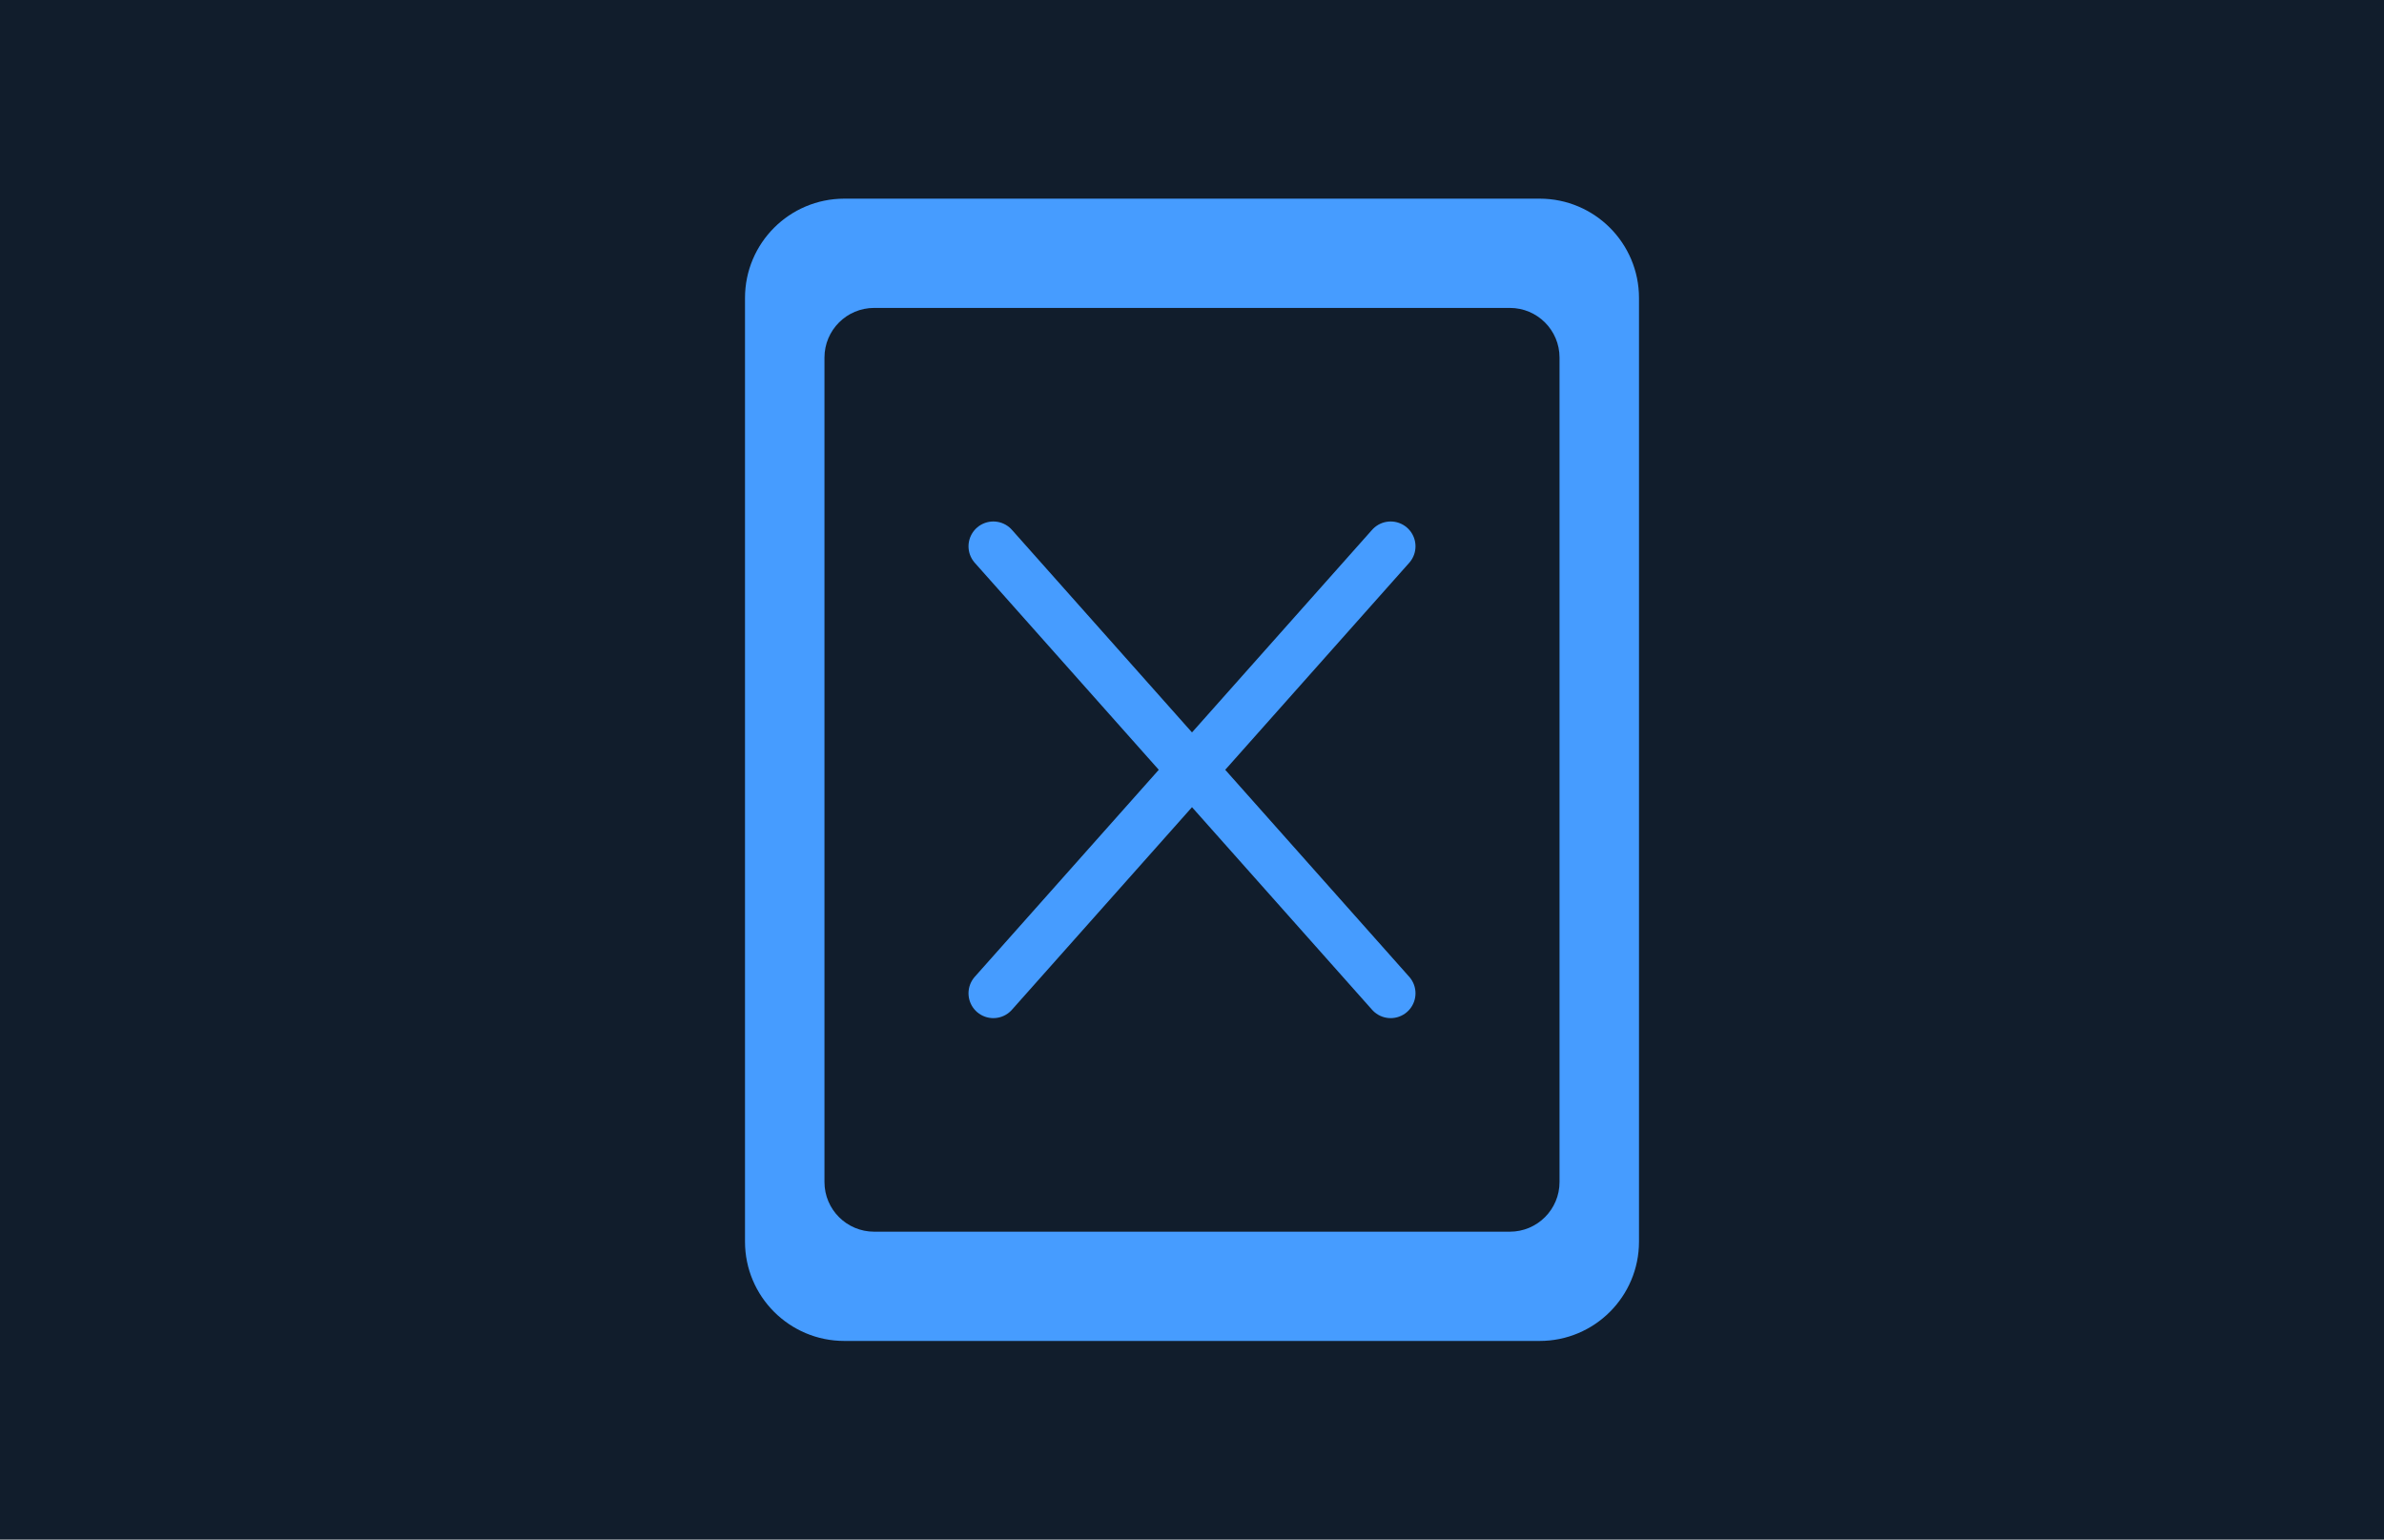
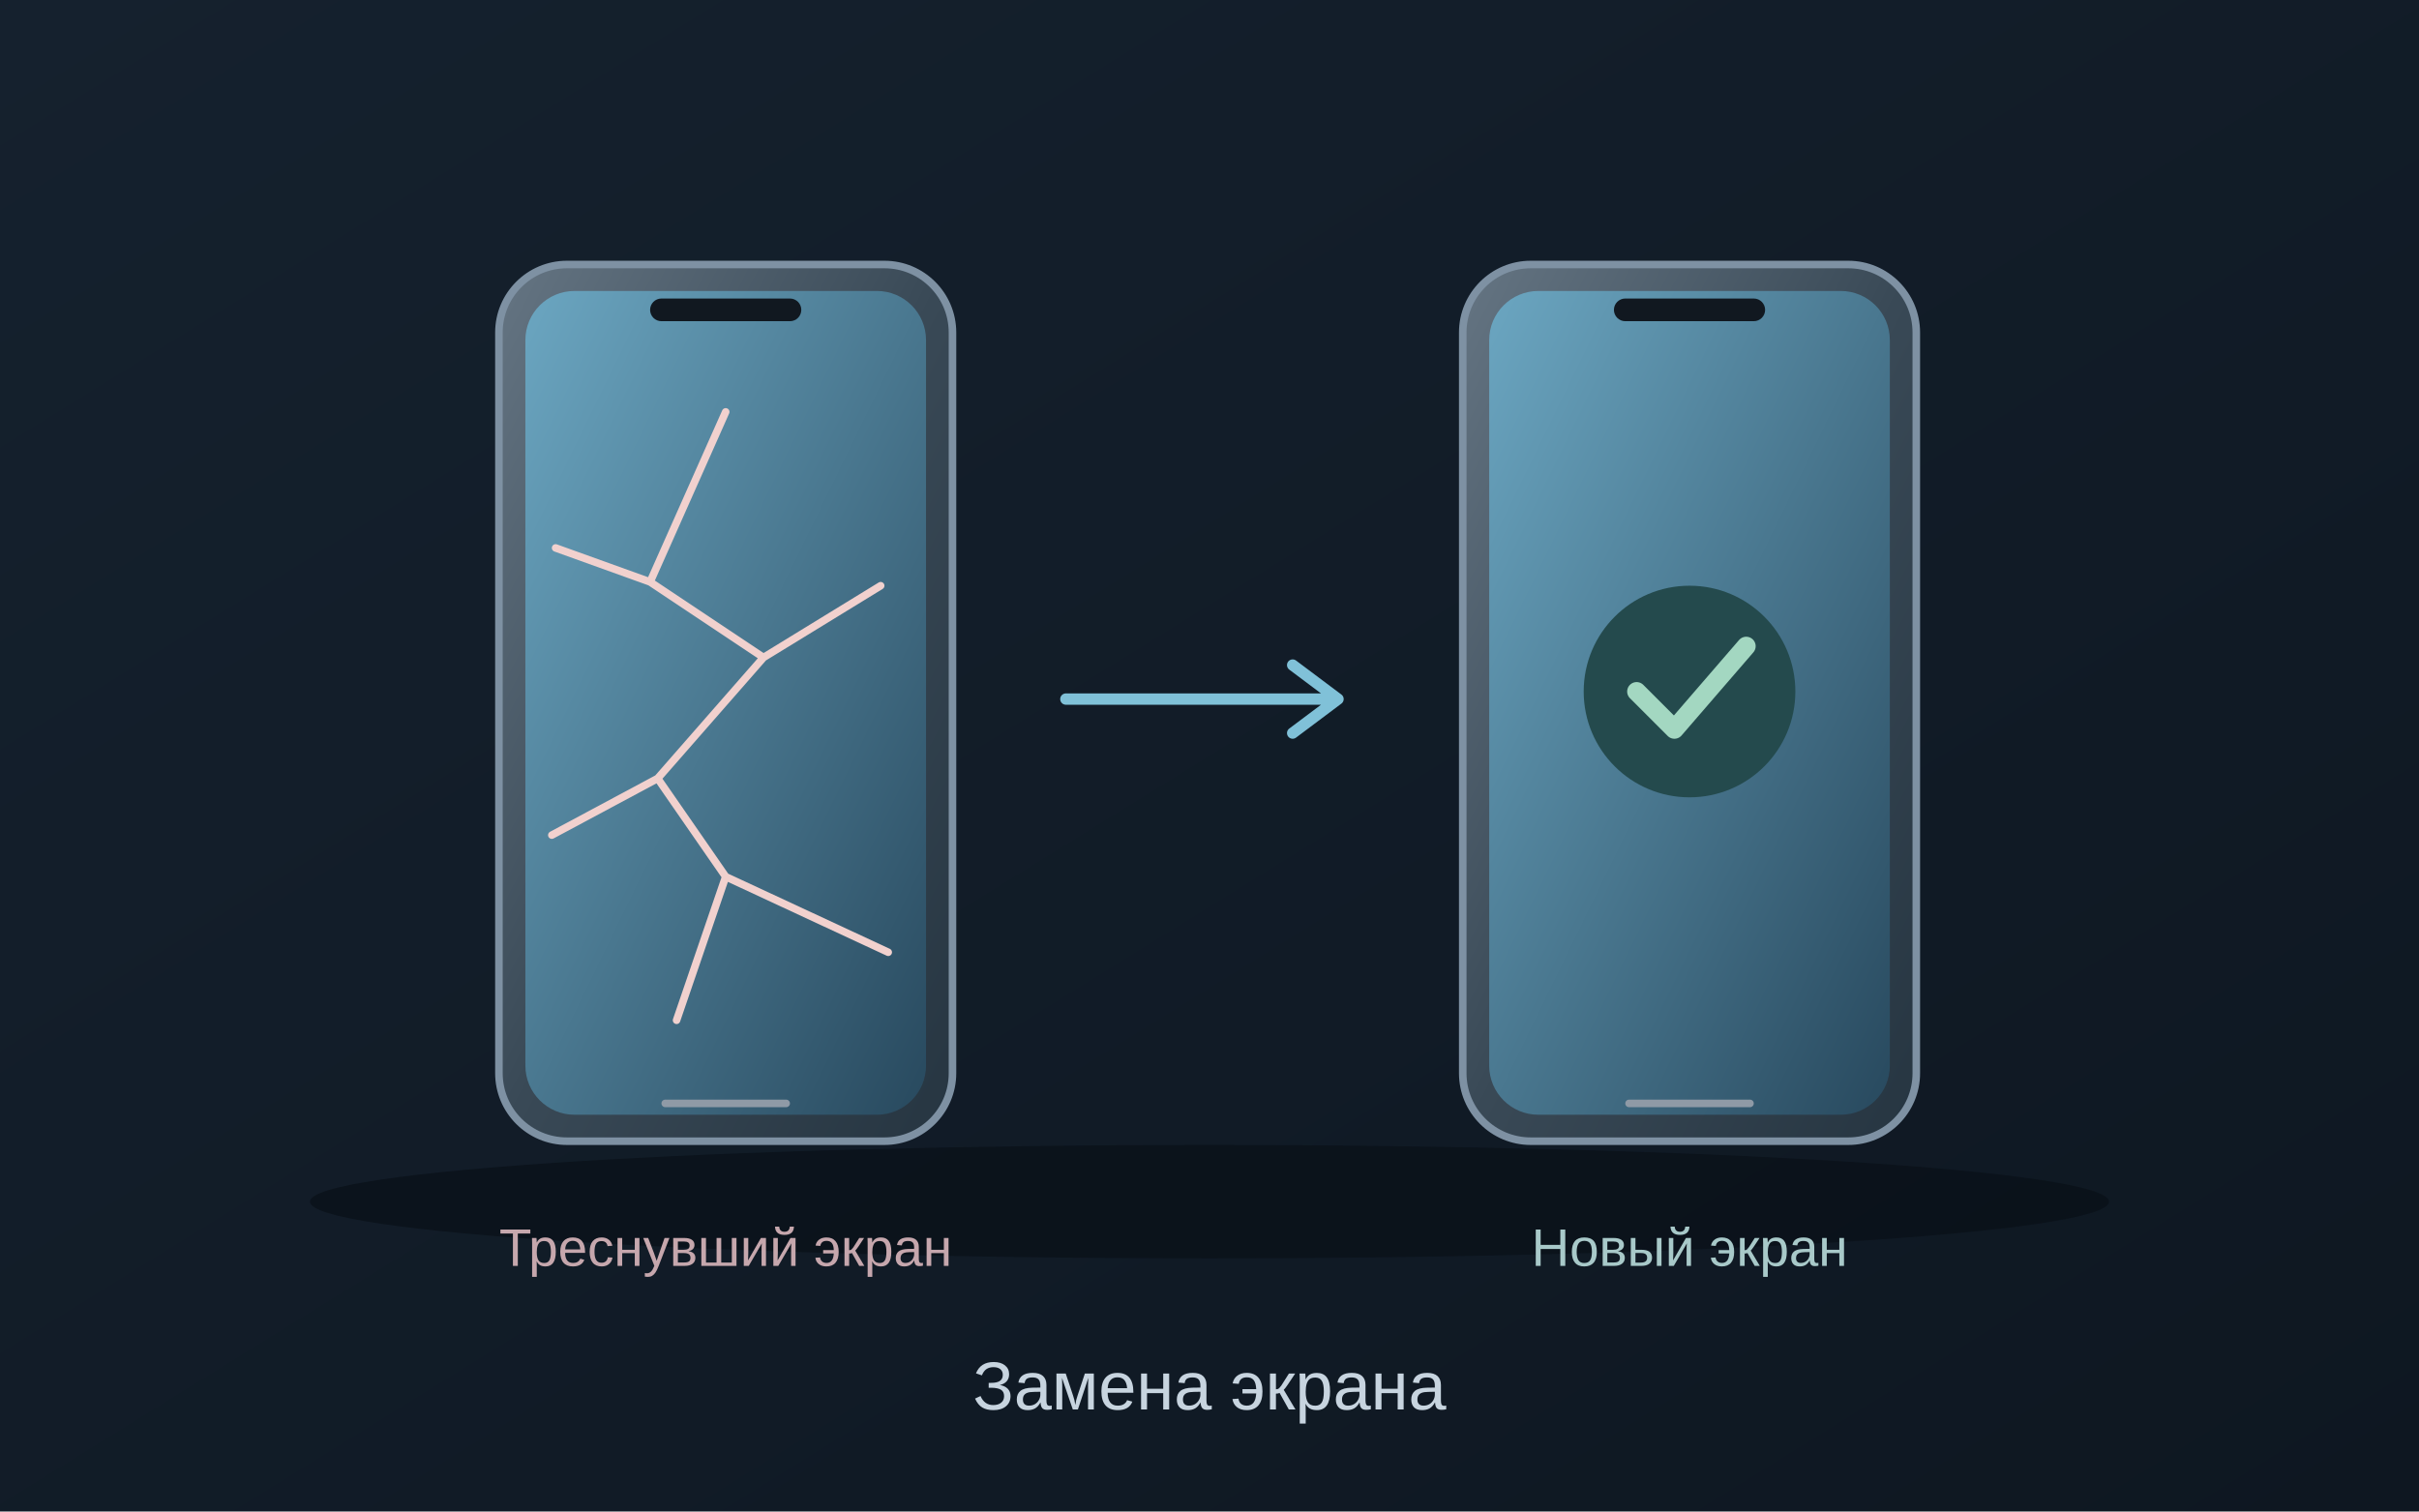
- <svg xmlns="http://www.w3.org/2000/svg" viewBox="0 0 480 310" role="img" aria-label="Замена экрана смартфона">
-   <rect width="480" height="310" fill="#111d2c" />
-   <rect x="150" y="40" width="180" height="230" rx="20" fill="#469cff" />
-   <rect x="166" y="62" width="148" height="186" rx="10" fill="#111d2c" />
-   <path d="M200 110l80 90M280 110l-80 90" stroke="#469cff" stroke-width="10" stroke-linecap="round" />
+ <svg xmlns="http://www.w3.org/2000/svg" viewBox="0 0 640 400" role="img" aria-labelledby="title desc">
+   <defs>
+     <linearGradient id="bg" x2="1" y2="1">
+       <stop stop-color="#15212e" />
+       <stop offset="1" stop-color="#0e1721" />
+     </linearGradient>
+     <linearGradient id="metal" x2="1" y2="1">
+       <stop stop-color="#657583" />
+       <stop offset=".5" stop-color="#394956" />
+       <stop offset="1" stop-color="#263541" />
+     </linearGradient>
+     <linearGradient id="glass" x2="1" y2="1">
+       <stop stop-color="#6ba6c1" />
+       <stop offset="1" stop-color="#28495e" />
+     </linearGradient>
+   </defs>
+   <rect x="0" y="0" width="640" height="400" rx="0" fill="url(#bg)" />
+   <ellipse cx="320" cy="318" rx="238" ry="15" fill="#080f17" opacity=".7" />
+   <rect x="132" y="70" width="120" height="232" rx="18" fill="url(#metal)" stroke="#7e91a3" stroke-width="2" />
+   <rect x="139" y="77" width="106" height="218" rx="13" fill="url(#glass)" />
+   <rect x="172.0" y="79" width="40" height="6" rx="3" fill="#111820" />
+   <path d="M176.0 292h32" stroke="#8f9aa6" stroke-width="2" fill="none" stroke-linecap="round" stroke-linejoin="round" />
+   <rect x="387" y="70" width="120" height="232" rx="18" fill="url(#metal)" stroke="#7e91a3" stroke-width="2" />
+   <rect x="394" y="77" width="106" height="218" rx="13" fill="url(#glass)" />
+   <rect x="427.0" y="79" width="40" height="6" rx="3" fill="#111820" />
+   <path d="M431.0 292h32" stroke="#8f9aa6" stroke-width="2" fill="none" stroke-linecap="round" stroke-linejoin="round" />
+   <path d="M192 109l-20 45 30 20-28 32 18 26-13 38M172 154l-25-9M202 174l31-19M174 206l-28 15M192 232l43 20" stroke="#f1d1ce" stroke-width="2" fill="none" stroke-linecap="round" stroke-linejoin="round" />
+   <path d="M282 185h72m-12 -9 12 9-12 9" stroke="#80c1d8" stroke-width="3" fill="none" stroke-linecap="round" stroke-linejoin="round" />
+   <circle cx="447" cy="183" r="28" fill="#244a4d" />
+   <path d="M433 183l10 10 19-22" stroke="#a3d7c1" stroke-width="5" fill="none" stroke-linecap="round" stroke-linejoin="round" />
+   <text x="192" y="335" font-family="Arial, sans-serif" font-size="14" font-weight="500" fill="#c6a7ad" text-anchor="middle">Треснувший экран</text>
+   <text x="447" y="335" font-family="Arial, sans-serif" font-size="14" font-weight="500" fill="#a8c9c9" text-anchor="middle">Новый экран</text>
+   <text x="320" y="373" font-family="Arial, sans-serif" font-size="18" font-weight="500" fill="#c7d4df" text-anchor="middle">Замена экрана</text>
</svg>
